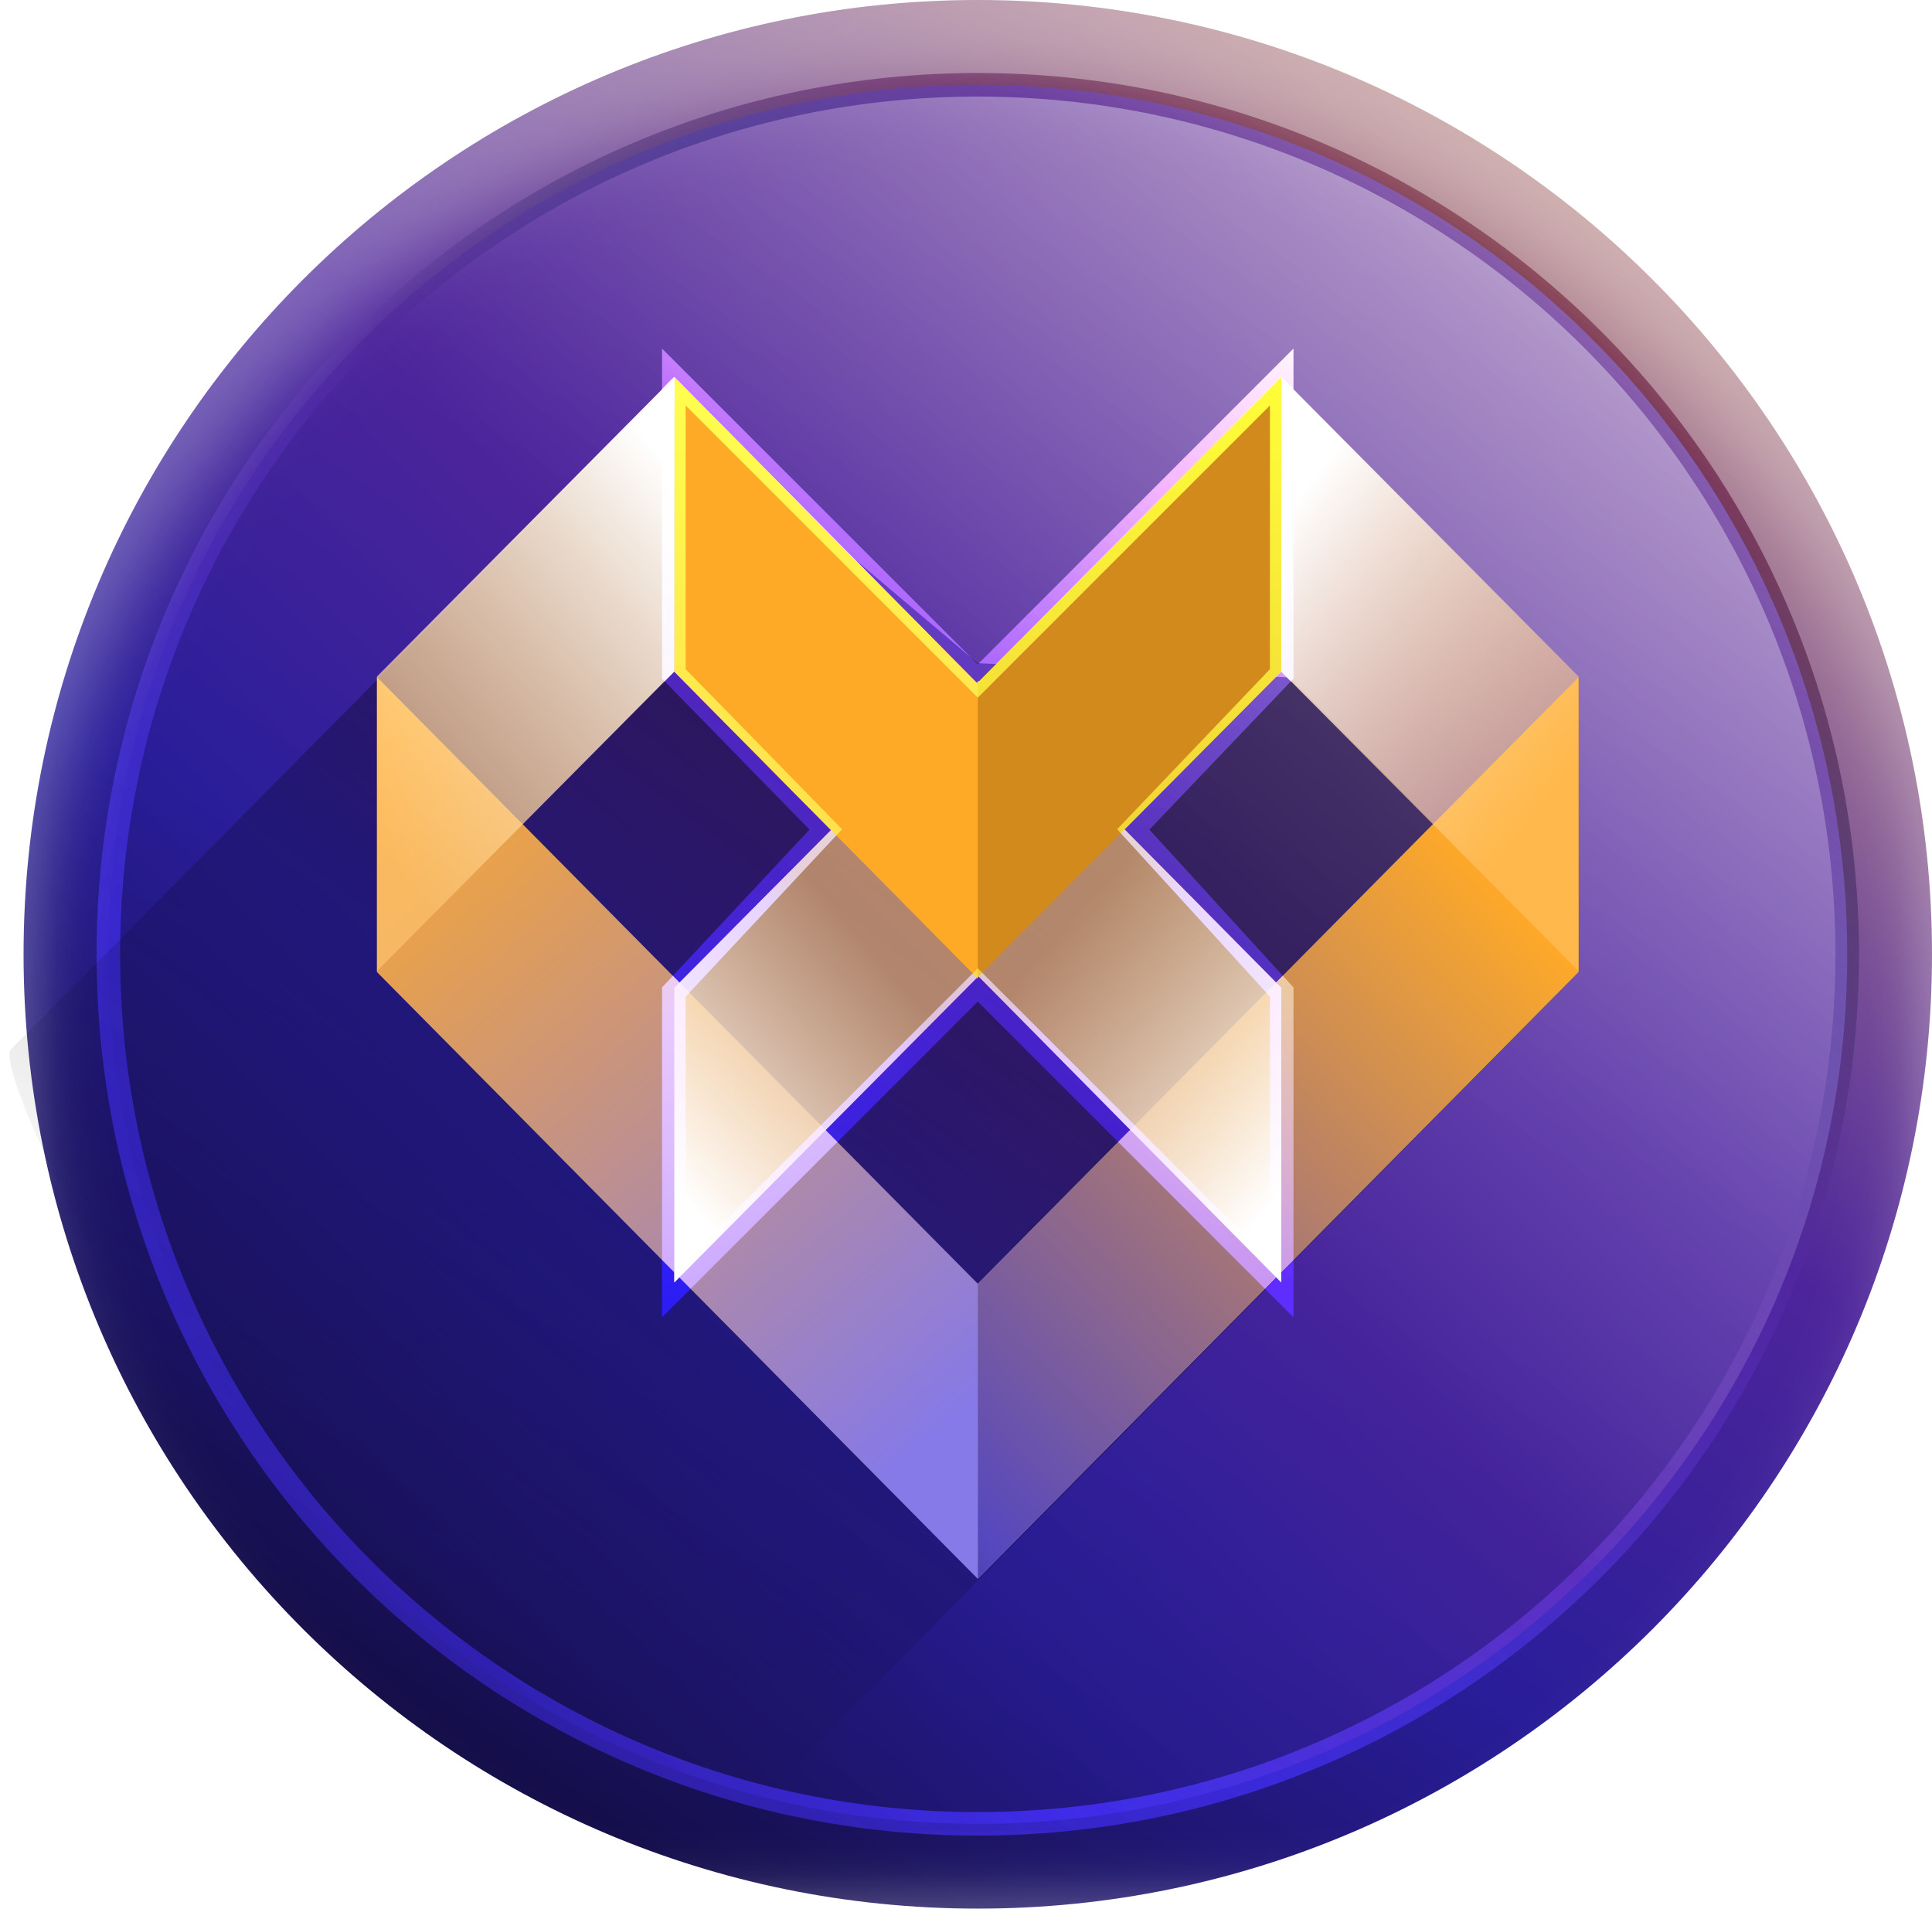
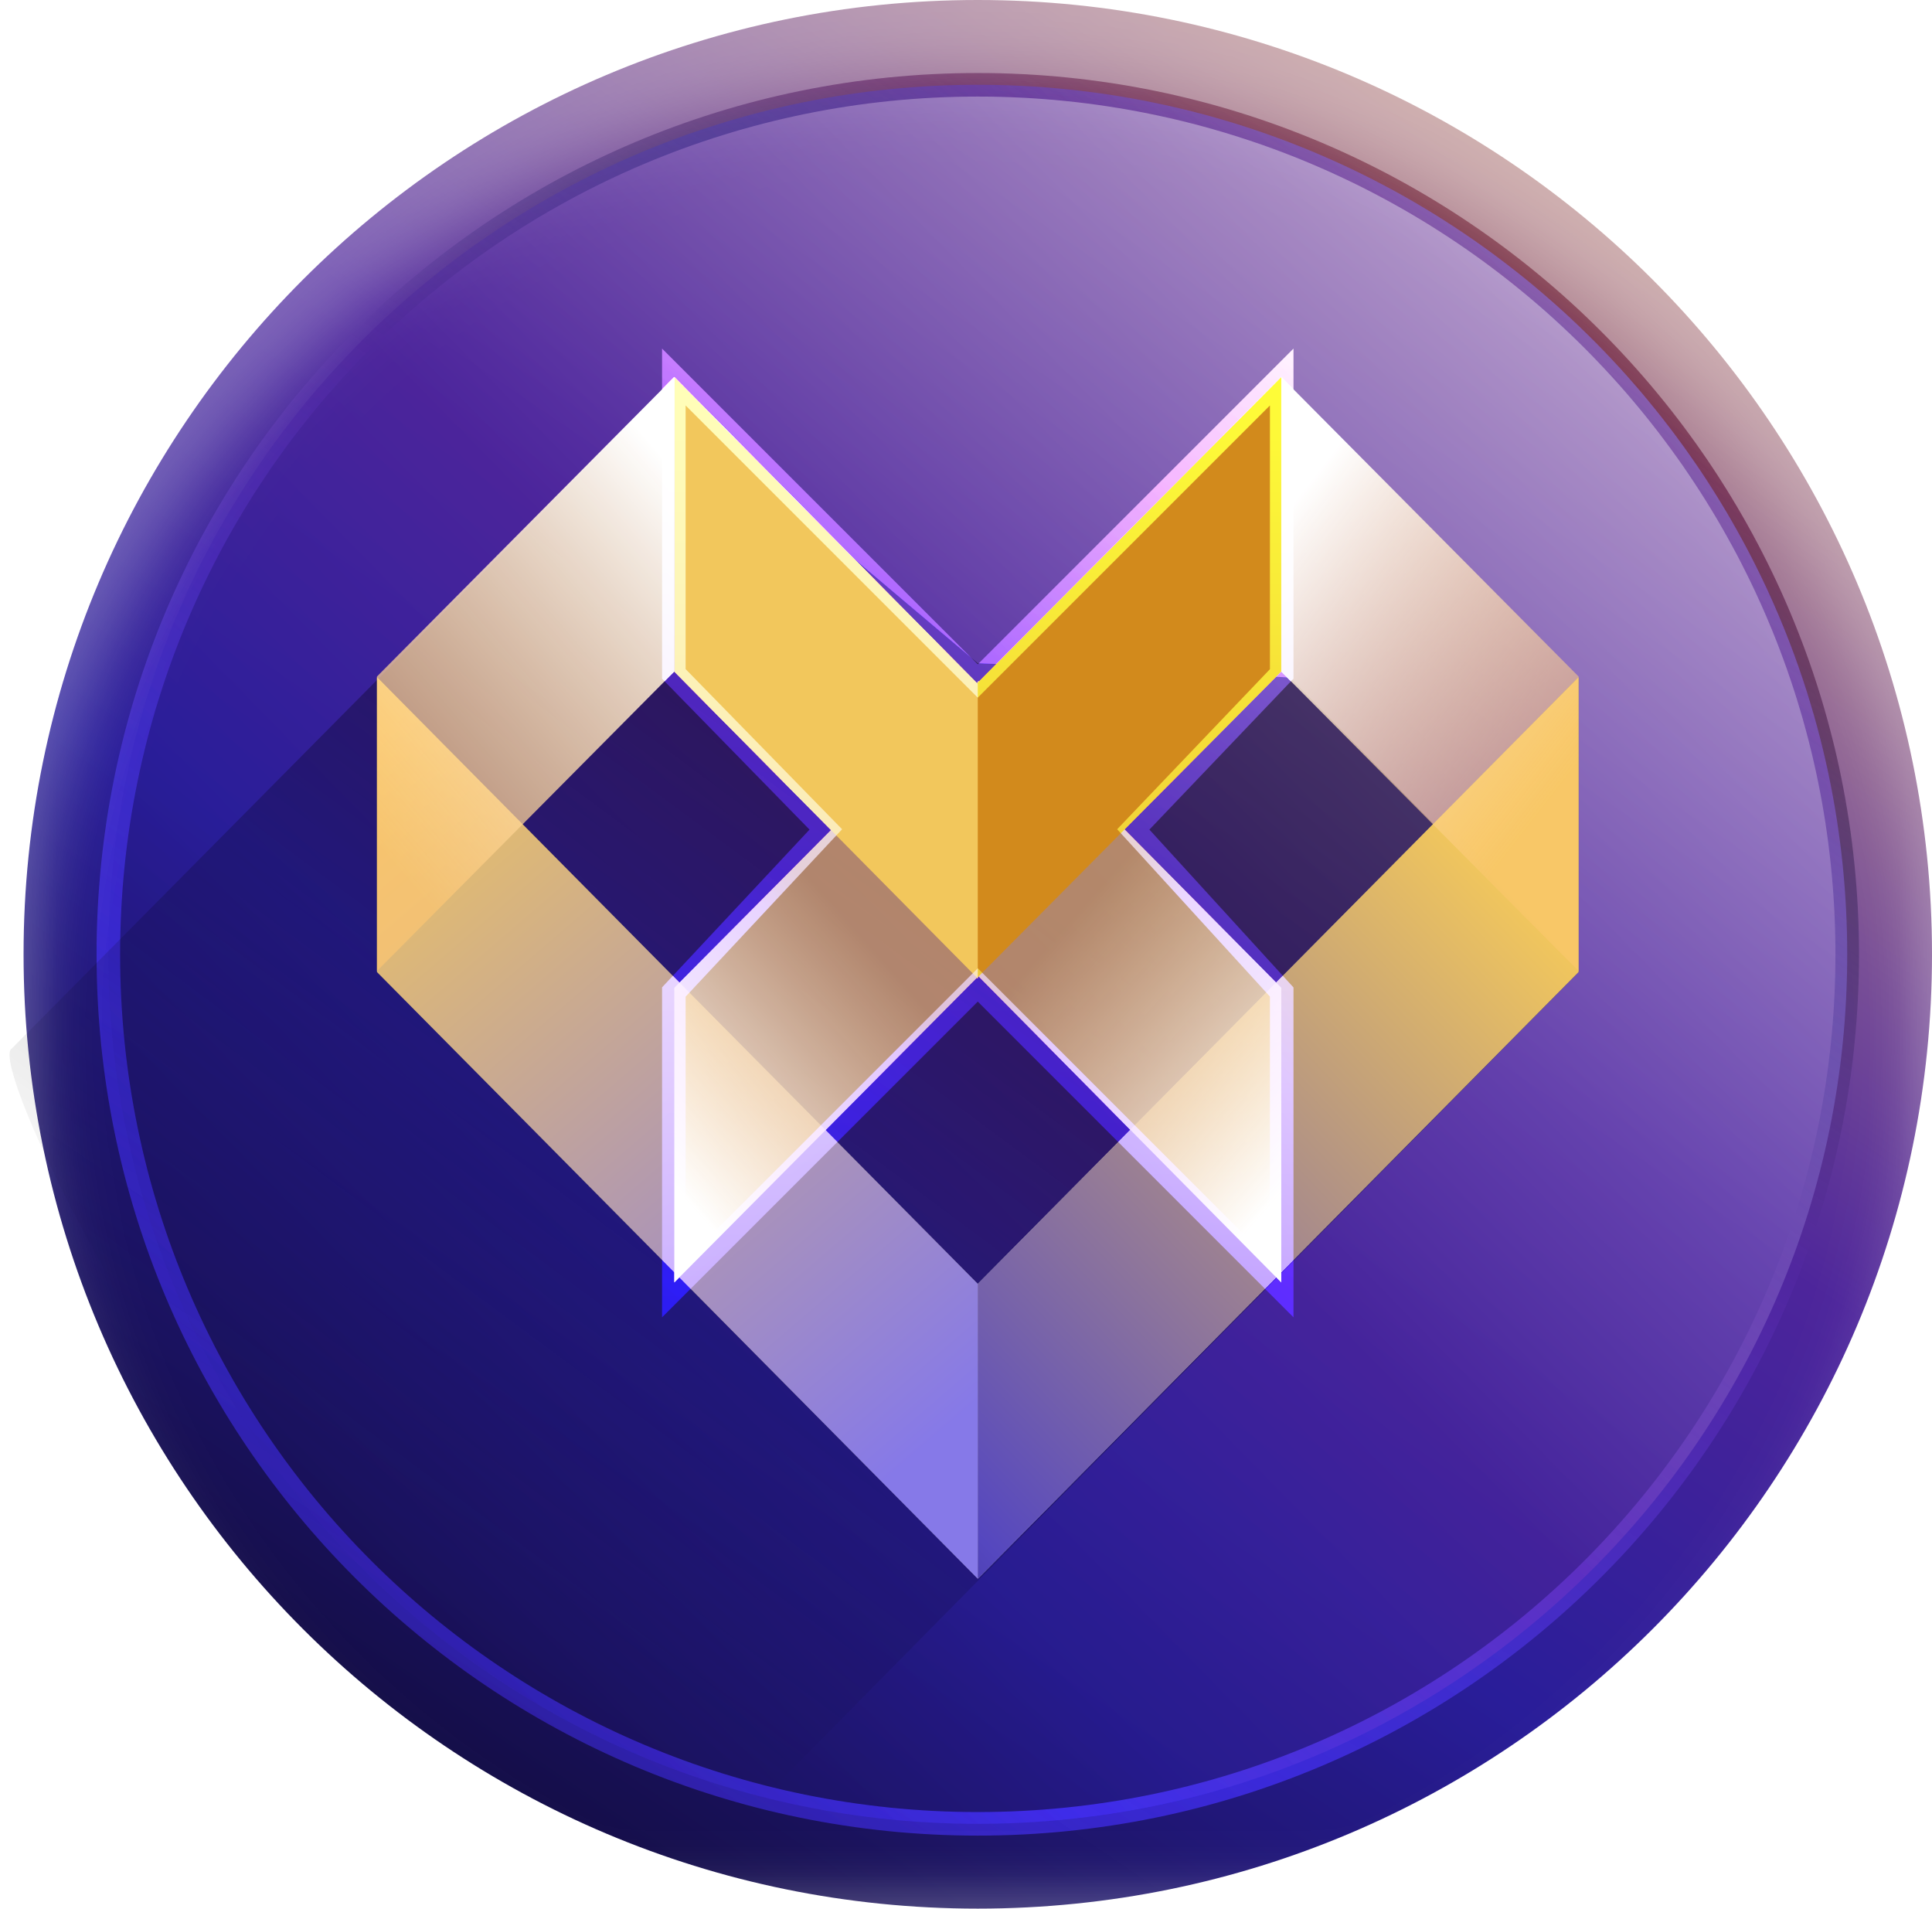
<svg xmlns="http://www.w3.org/2000/svg" width="164" height="162" viewBox="0 0 164 162" fill="none">
  <g filter="url(#filter0_i_3435_21194)">
    <circle cx="83" cy="81" r="81" fill="url(#paint0_linear_3435_21194)" />
  </g>
  <path d="M156.803 81C156.803 121.76 123.76 154.803 83 154.803C42.24 154.803 9.197 121.76 9.197 81C9.197 40.24 42.24 7.197 83 7.197C123.76 7.197 156.803 40.24 156.803 81Z" fill="url(#paint1_linear_3435_21194)" fill-opacity="0.6" />
  <path d="M156.803 81C156.803 121.76 123.76 154.803 83 154.803C42.24 154.803 9.197 121.76 9.197 81C9.197 40.24 42.24 7.197 83 7.197C123.76 7.197 156.803 40.24 156.803 81Z" stroke="url(#paint2_linear_3435_21194)" stroke-width="2" style="mix-blend-mode:overlay" />
  <path opacity="0.6" d="M59.5 158L134 82.5L109.5 57.5L83 56.288L56 33.5L1 89C-0.738 89.869 9.474 112.763 28.238 137.091C47.002 161.419 47.917 160.607 59.5 158Z" fill="url(#paint3_linear_3435_21194)" />
  <path d="M83 134L134 82.503V57.474L83 108.971V134Z" fill="url(#paint4_linear_3435_21194)" />
  <path d="M83 134L32 82.503V57.474L83 108.971V134Z" fill="url(#paint5_linear_3435_21194)" />
  <path d="M83 134L134 82.503V57.474L83 108.971V134Z" fill="url(#paint6_linear_3435_21194)" />
  <path d="M134 82.419L108.762 56.997V32L134 57.421V82.419Z" fill="url(#paint7_linear_3435_21194)" />
  <path d="M83 134L32 82.503V57.474L83 108.971V134Z" fill="url(#paint8_linear_3435_21194)" />
  <path d="M83.105 57.8L57.239 83.845V108.853L83.105 82.808V57.8Z" fill="url(#paint9_linear_3435_21194)" />
  <path d="M83 57.8L108.762 83.845V108.853L83 82.808V57.8Z" fill="url(#paint10_linear_3435_21194)" />
  <path d="M32 82.419L57.238 56.997V32L32 57.421V82.419Z" fill="url(#paint11_linear_3435_21194)" />
  <path d="M82.895 83.053L108.762 57.008V32L82.895 58.045V83.053Z" fill="#D28A1C" />
-   <path d="M83 83.053L57.238 57.008V32L83 58.045V83.053Z" fill="#FFAA27" />
+   <path d="M83 83.053L57.238 57.008V32L83 58.045V83.053Z" fill="#f2c75c" />
  <g style="mix-blend-mode:overlay">
    <path fill-rule="evenodd" clip-rule="evenodd" d="M56.2 29.586L83 56.386L109.8 29.586V57.601L97.568 70.415L109.8 83.812V111.814L83 85.014L56.2 111.814V83.805L68.717 70.415L56.2 57.608V29.586ZM58.2 34.414V56.792L71.483 70.385L58.2 84.595V106.986L83 82.186L107.8 106.986V84.588L94.832 70.385L107.8 56.799V34.414L83 59.214L58.2 34.414Z" fill="url(#paint12_linear_3435_21194)" />
  </g>
  <defs>
    <filter id="filter0_i_3435_21194" x="2" y="0" width="162" height="168" filterUnits="userSpaceOnUse" color-interpolation-filters="sRGB">
      <feFlood flood-opacity="0" result="BackgroundImageFix" />
      <feBlend mode="normal" in="SourceGraphic" in2="BackgroundImageFix" result="shape" />
      <feColorMatrix in="SourceAlpha" type="matrix" values="0 0 0 0 0 0 0 0 0 0 0 0 0 0 0 0 0 0 127 0" result="hardAlpha" />
      <feOffset dy="7" />
      <feGaussianBlur stdDeviation="3" />
      <feComposite in2="hardAlpha" operator="arithmetic" k2="-1" k3="1" />
      <feColorMatrix type="matrix" values="0 0 0 0 1 0 0 0 0 1 0 0 0 0 1 0 0 0 0.3 0" />
      <feBlend mode="normal" in2="shape" result="effect1_innerShadow_3435_21194" />
    </filter>
    <linearGradient id="paint0_linear_3435_21194" x1="140.951" y1="-26.012" x2="24.061" y2="145.537" gradientUnits="userSpaceOnUse">
      <stop stop-color="#FFCF86" />
      <stop offset="0.504" stop-color="#4D259B" />
      <stop offset="0.715" stop-color="#291D99" />
      <stop offset="1" stop-color="#120C40" />
    </linearGradient>
    <linearGradient id="paint1_linear_3435_21194" x1="142.27" y1="16.007" x2="17.189" y2="138.635" gradientUnits="userSpaceOnUse">
      <stop stop-color="#CABFFF" />
      <stop offset="0.504" stop-color="#4D259B" />
      <stop offset="0.715" stop-color="#291D99" />
      <stop offset="1" stop-color="#120C40" />
    </linearGradient>
    <linearGradient id="paint2_linear_3435_21194" x1="149.151" y1="-4.609" x2="53.695" y2="148.829" gradientUnits="userSpaceOnUse">
      <stop />
      <stop offset="1" stop-color="white" />
    </linearGradient>
    <linearGradient id="paint3_linear_3435_21194" x1="87.311" y1="71.058" x2="39.521" y2="135.346" gradientUnits="userSpaceOnUse">
      <stop stop-opacity="0.71" />
      <stop offset="0.979" stop-opacity="0" />
    </linearGradient>
    <linearGradient id="paint4_linear_3435_21194" x1="83" y1="95.737" x2="134" y2="95.737" gradientUnits="userSpaceOnUse">
      <stop stop-color="#A5ABB2" />
      <stop offset="0.21" stop-color="#9FA5AC" />
      <stop offset="0.49" stop-color="#8C939A" />
      <stop offset="0.83" stop-color="#6F767E" />
      <stop offset="1" stop-color="#5D656D" />
    </linearGradient>
    <linearGradient id="paint5_linear_3435_21194" x1="32" y1="95.737" x2="83" y2="95.737" gradientUnits="userSpaceOnUse">
      <stop stop-color="#3E4147" />
      <stop offset="0.3" stop-color="#44474D" />
      <stop offset="0.71" stop-color="#56585F" />
      <stop offset="1" stop-color="#67686F" />
    </linearGradient>
    <linearGradient id="paint6_linear_3435_21194" x1="207.125" y1="20" x2="66.263" y2="153.646" gradientUnits="userSpaceOnUse">
-       <stop stop-color="#FFAA27" />
-       <stop offset="0.21" stop-color="#FFAA27" />
-       <stop offset="0.49" stop-color="#FFAA27" />
+       <stop stop-color="#f2c75c" />
+       <stop offset="0.21" stop-color="#f2c75c" />
+       <stop offset="0.49" stop-color="#f2c75c" />
      <stop offset="0.855" stop-color="#5547BF" />
      <stop offset="1" stop-color="#180D65" />
    </linearGradient>
    <linearGradient id="paint7_linear_3435_21194" x1="108.062" y1="44.93" x2="133.914" y2="65.016" gradientUnits="userSpaceOnUse">
      <stop stop-color="white" />
      <stop offset="1" stop-color="#FFC772" stop-opacity="0.47" />
    </linearGradient>
    <linearGradient id="paint8_linear_3435_21194" x1="-17.5" y1="8" x2="80.118" y2="121.524" gradientUnits="userSpaceOnUse">
-       <stop stop-color="#FFAA27" />
-       <stop offset="0.21" stop-color="#FFAA27" />
-       <stop offset="0.49" stop-color="#FFAA27" />
+       <stop stop-color="#f2c75c" />
+       <stop offset="0.21" stop-color="#f2c75c" />
+       <stop offset="0.49" stop-color="#f2c75c" />
      <stop offset="1" stop-color="#8679E8" />
    </linearGradient>
    <linearGradient id="paint9_linear_3435_21194" x1="56.63" y1="100.125" x2="76.061" y2="82.788" gradientUnits="userSpaceOnUse">
      <stop stop-color="white" />
      <stop offset="1" stop-color="#FFC772" stop-opacity="0.63" />
    </linearGradient>
    <linearGradient id="paint10_linear_3435_21194" x1="113" y1="96.5" x2="91.494" y2="77.524" gradientUnits="userSpaceOnUse">
      <stop stop-color="white" />
      <stop offset="1" stop-color="#FFC772" stop-opacity="0.63" />
    </linearGradient>
    <linearGradient id="paint11_linear_3435_21194" x1="57.832" y1="40.62" x2="27.668" y2="66.448" gradientUnits="userSpaceOnUse">
      <stop stop-color="white" />
      <stop offset="1" stop-color="#FFC772" stop-opacity="0.63" />
    </linearGradient>
    <linearGradient id="paint12_linear_3435_21194" x1="83" y1="30.941" x2="83" y2="110.459" gradientUnits="userSpaceOnUse">
      <stop stop-color="white" />
      <stop offset="1" stop-color="#B2A3FF" />
    </linearGradient>
  </defs>
</svg>
